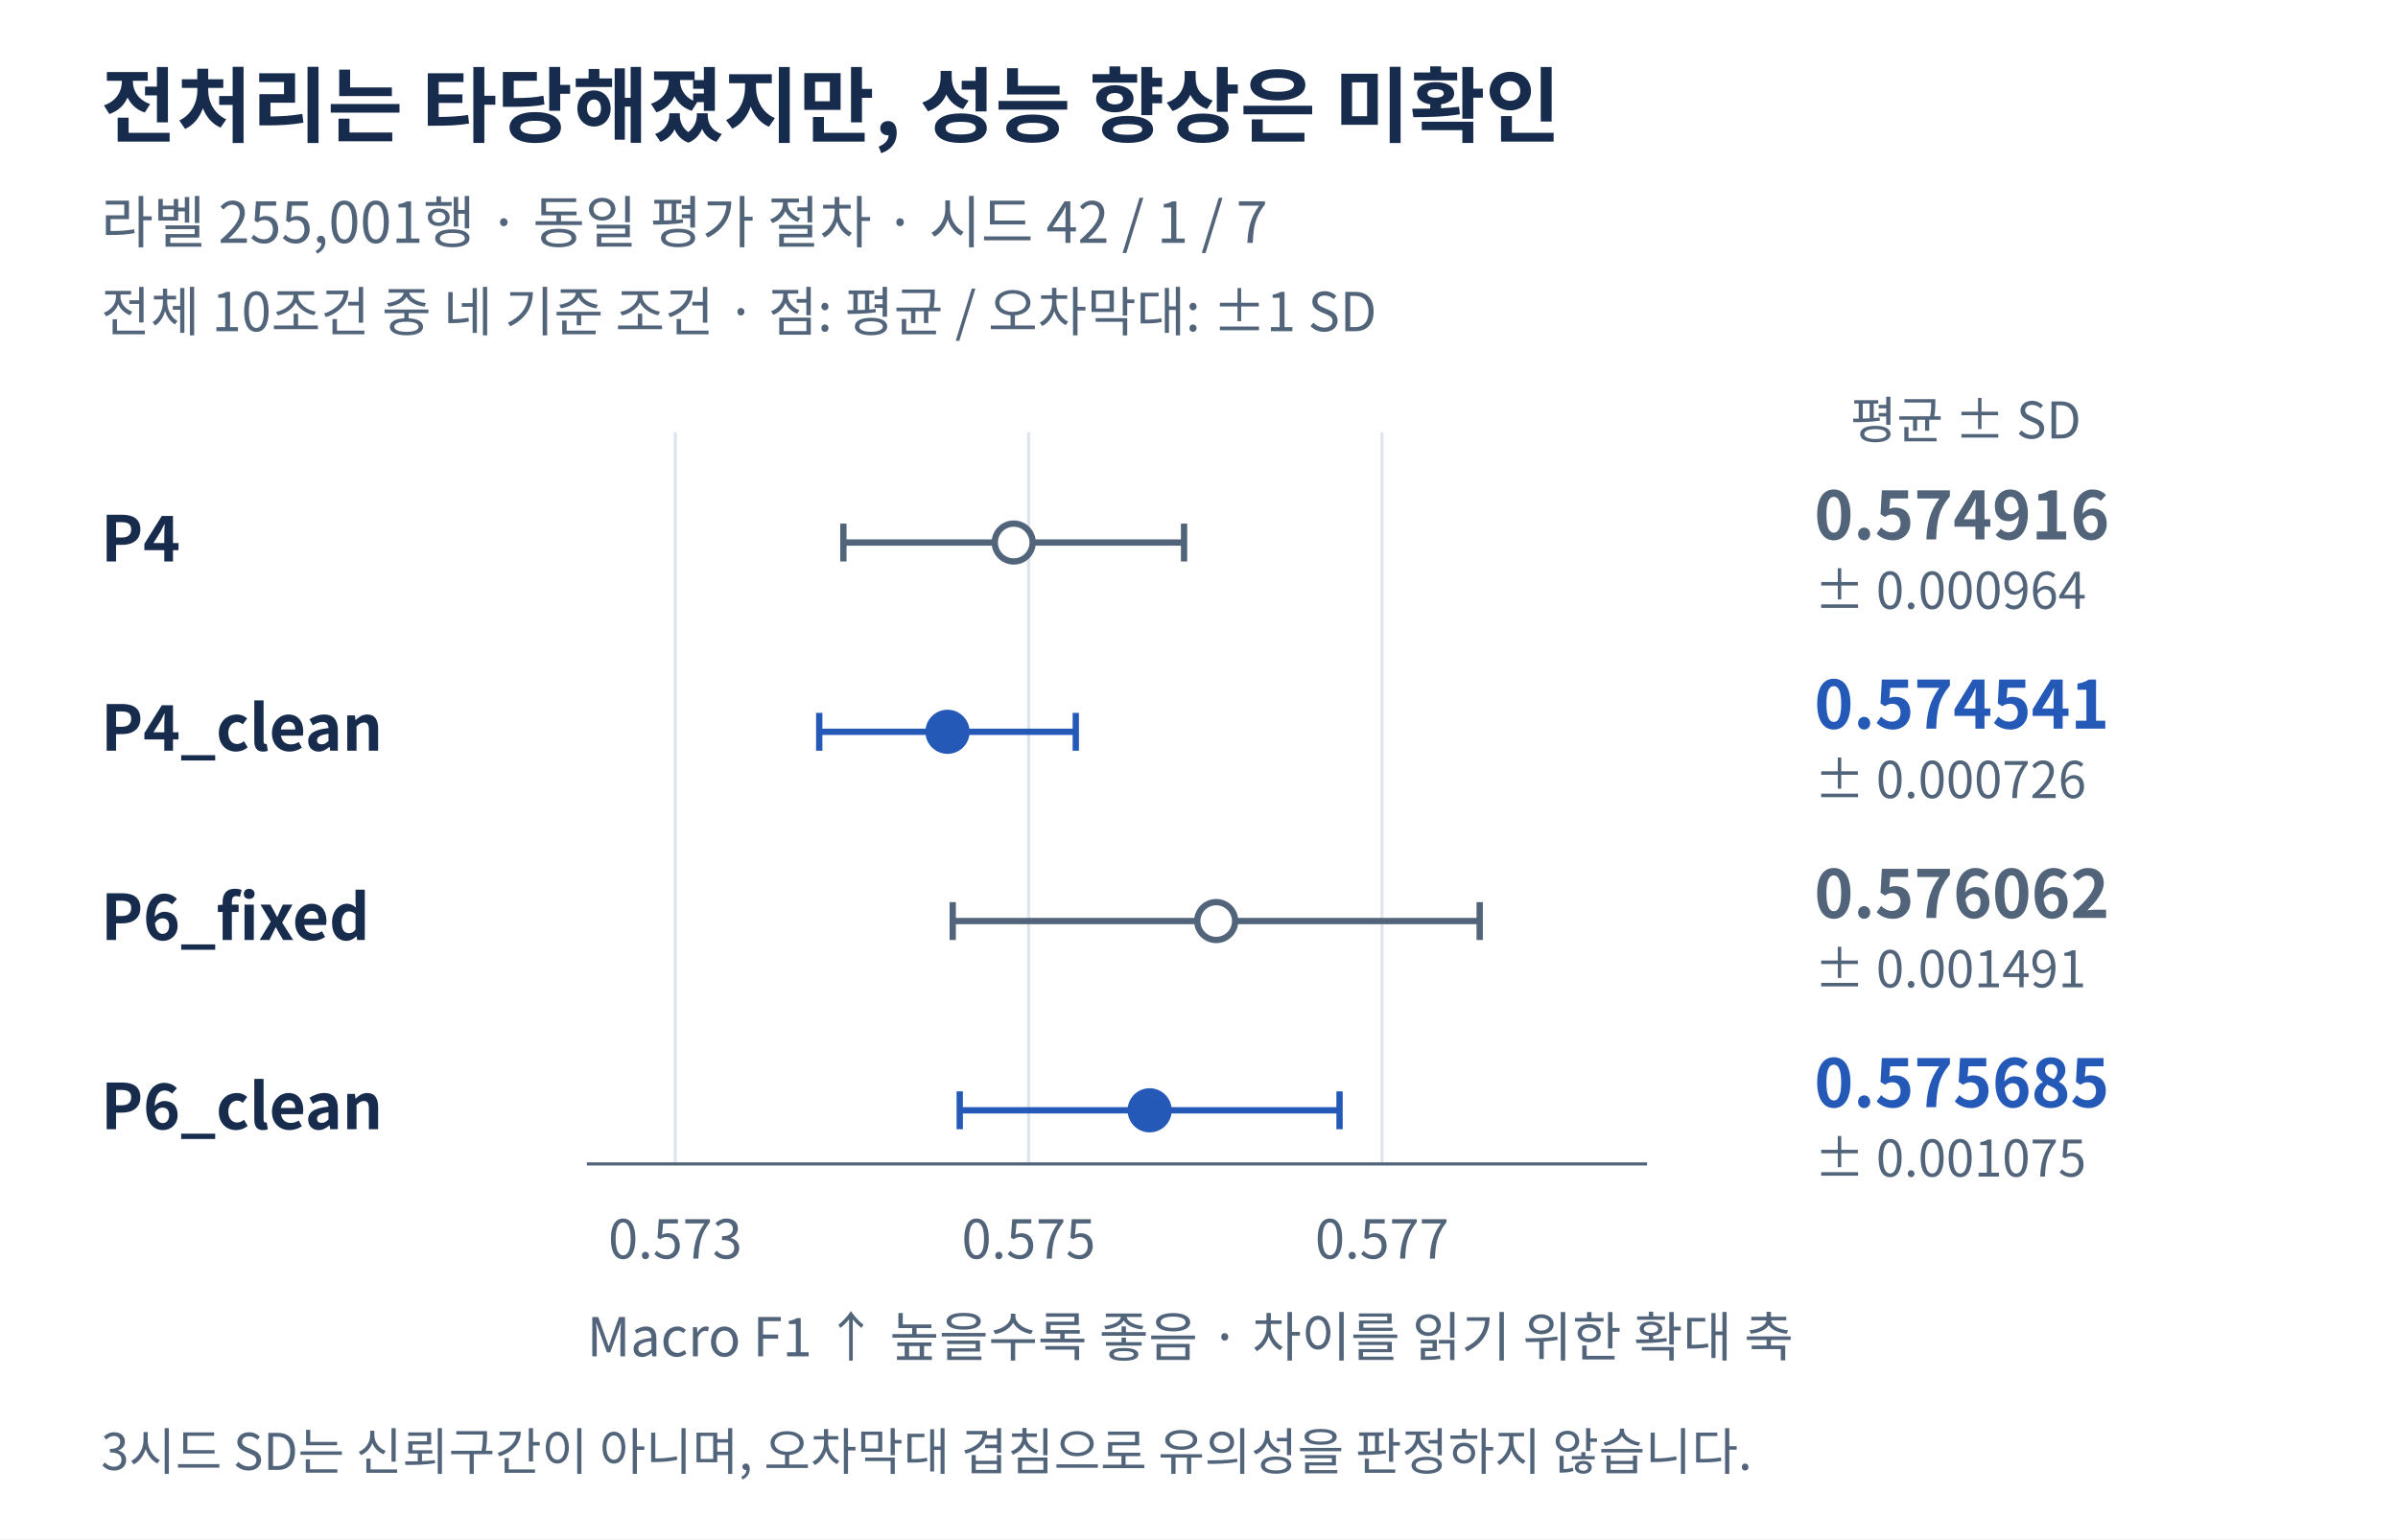
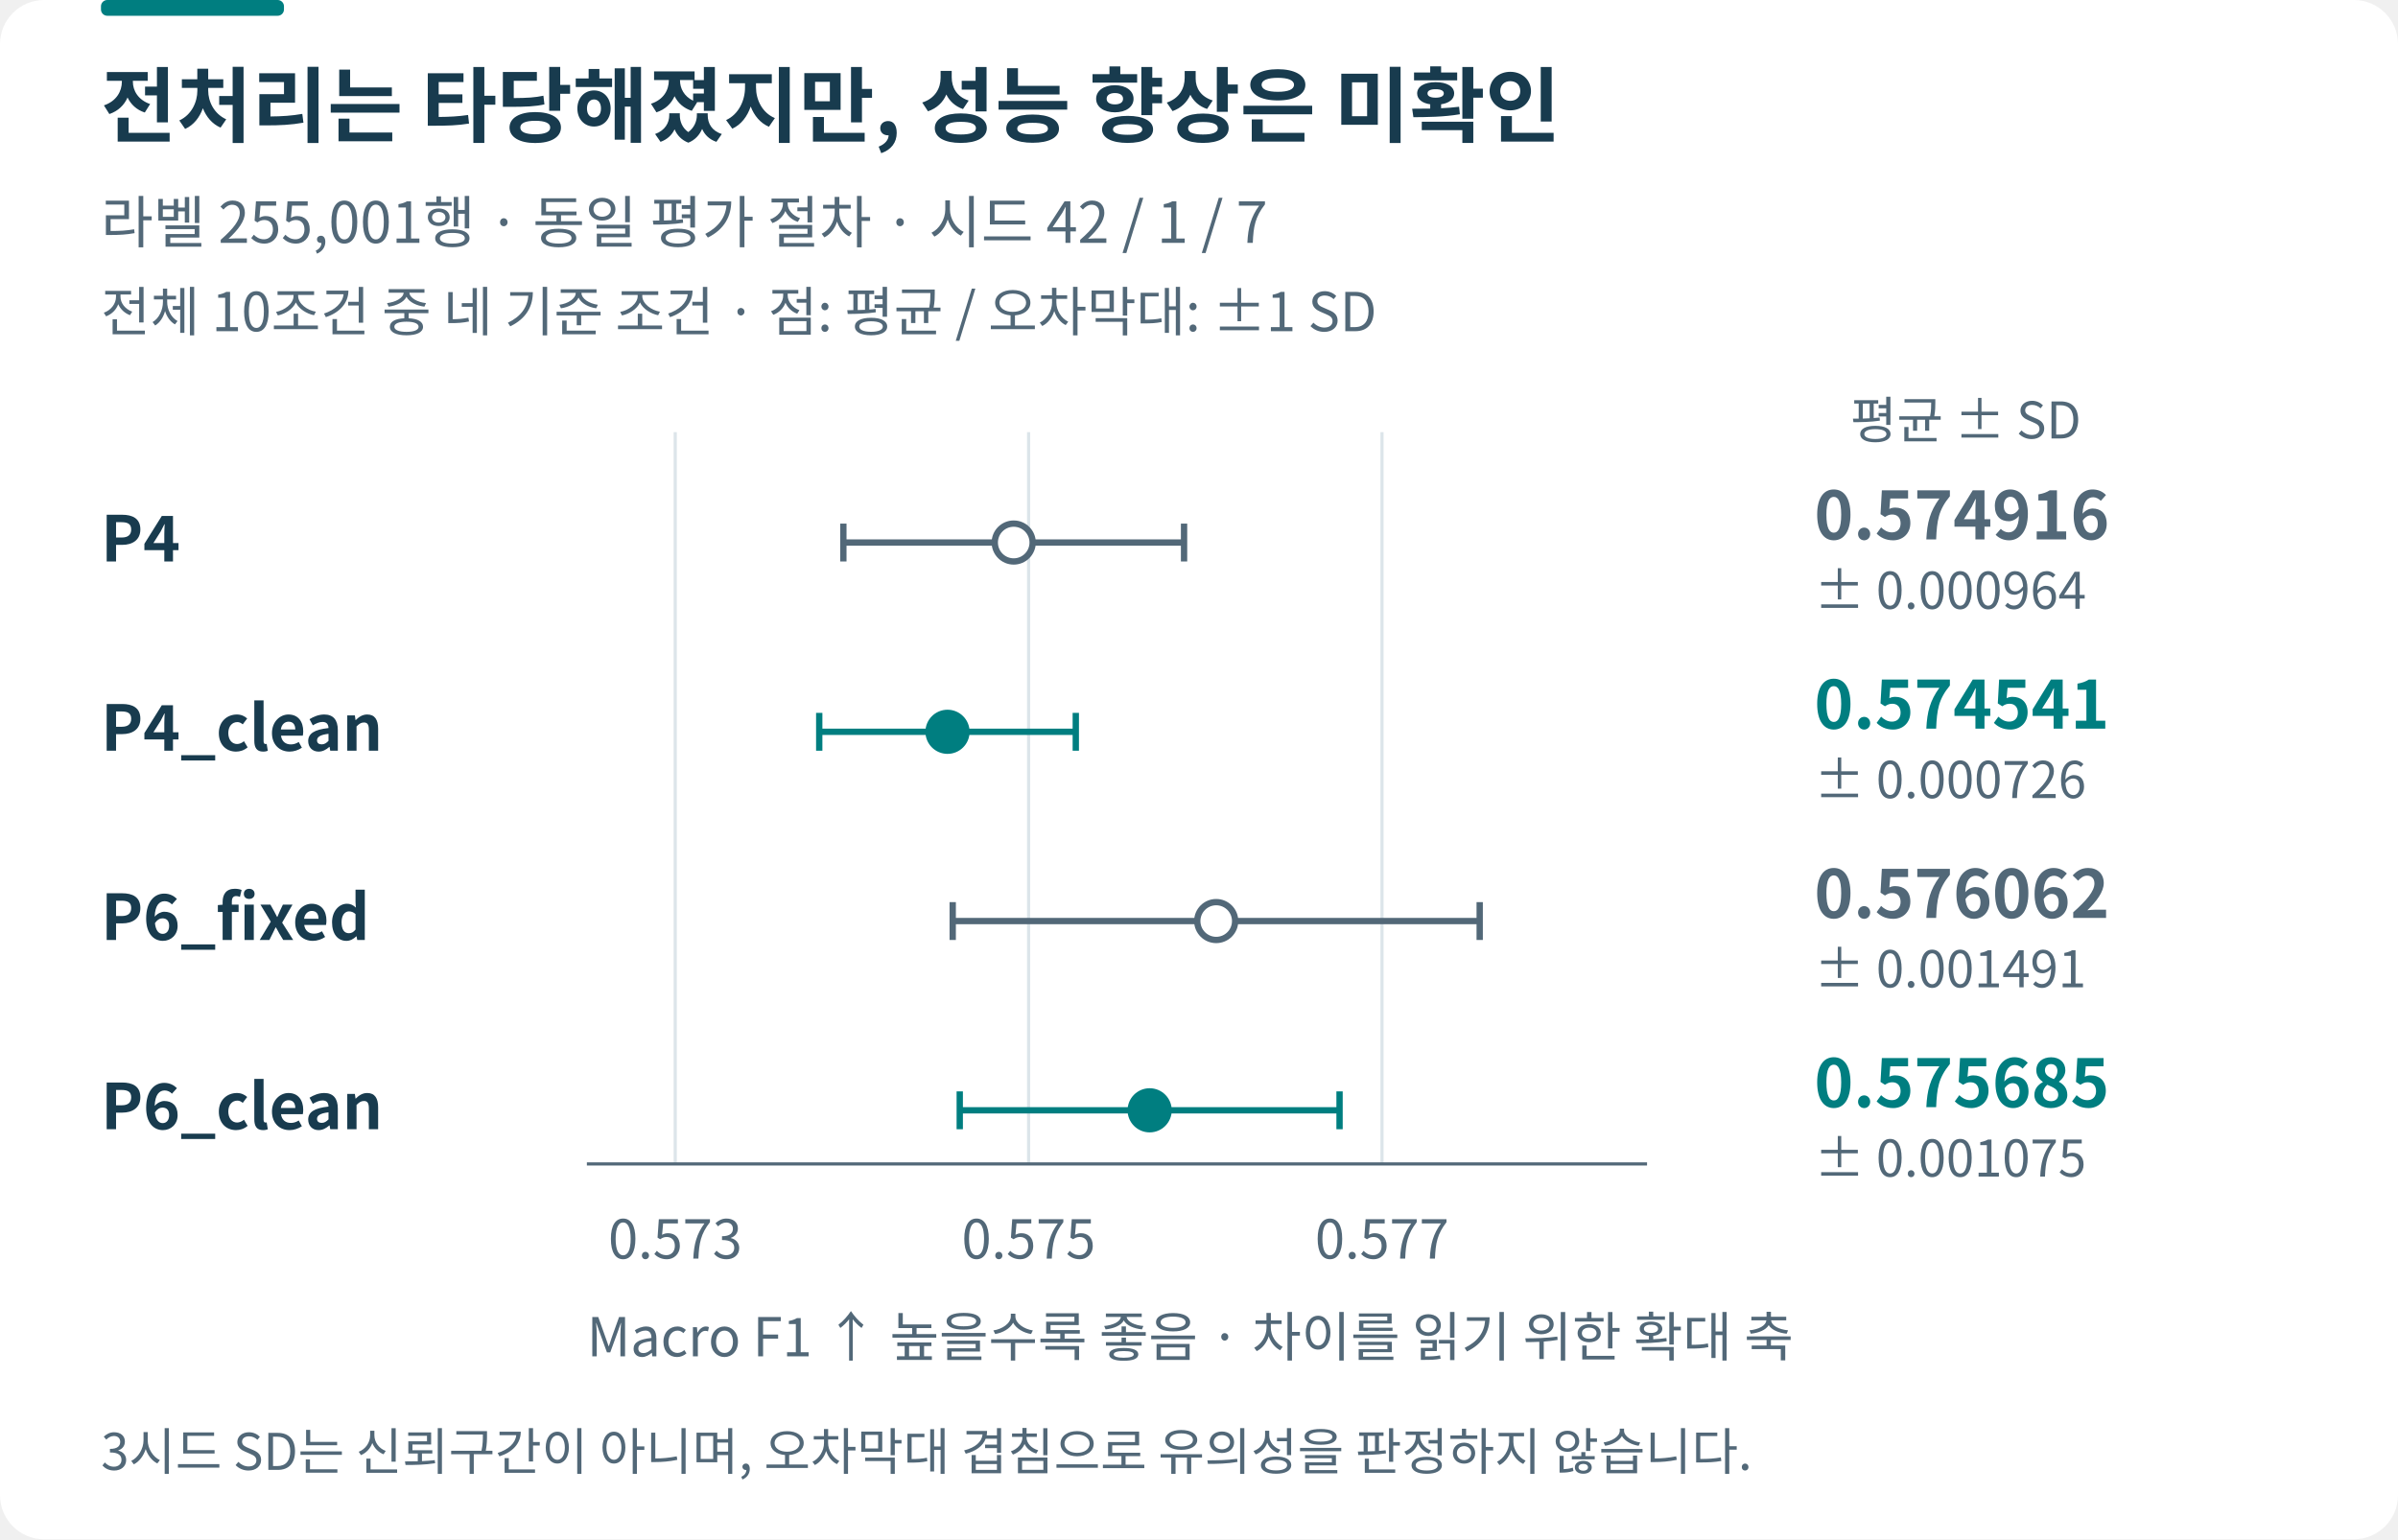
<svg xmlns="http://www.w3.org/2000/svg" width="760" height="488" viewBox="0 0 760 488" role="img" aria-labelledby="title desc">
  <style>text{font-family:"Noto Sans CJK KR","Malgun Gothic","Apple SD Gothic Neo",sans-serif;font-variant-numeric:tabular-nums}</style>
-   <rect width="760" height="488" fill="#FFFFFF" />
-   <text x="32.000" y="43.000" font-size="26" fill="#172B4D" font-weight="700" text-anchor="start">전처리는 타당해졌지만, 성능 향상은 미확인</text>
-   <text x="32.000" y="77.000" font-size="18" fill="#52647A" font-weight="400" text-anchor="start">라벨 255,001행 · 동일 평가 절차 · 시드 42 / 1 / 7</text>
-   <text x="32.000" y="105.000" font-size="17" fill="#52647A" font-weight="400" text-anchor="start">전체 10조건 중 네 기준 조건 · 점: 평균 / 오차막대: ±1 SD</text>
-   <line x1="214.000" y1="137.000" x2="214.000" y2="369.000" stroke="#DEE5EE" stroke-width="1" />
-   <text x="214.000" y="399.000" font-size="17" fill="#52647A" font-weight="400" text-anchor="middle">0.573</text>
-   <line x1="326.000" y1="137.000" x2="326.000" y2="369.000" stroke="#DEE5EE" stroke-width="1" />
-   <text x="326.000" y="399.000" font-size="17" fill="#52647A" font-weight="400" text-anchor="middle">0.575</text>
-   <line x1="438.000" y1="137.000" x2="438.000" y2="369.000" stroke="#DEE5EE" stroke-width="1" />
-   <text x="438.000" y="399.000" font-size="17" fill="#52647A" font-weight="400" text-anchor="middle">0.577</text>
-   <text x="623.000" y="139.000" font-size="16" fill="#52647A" font-weight="400" text-anchor="middle">평균 ± SD</text>
-   <text x="32.000" y="178.000" font-size="20" fill="#172B4D" font-weight="600" text-anchor="start">P4</text>
-   <line x1="267.288" y1="172.000" x2="375.266" y2="172.000" stroke="#52647A" stroke-width="2" />
-   <line x1="267.288" y1="166.000" x2="267.288" y2="178.000" stroke="#52647A" stroke-width="2" />
-   <line x1="375.266" y1="166.000" x2="375.266" y2="178.000" stroke="#52647A" stroke-width="2" />
-   <circle cx="321.277" cy="172.000" r="6" fill="#FFFFFF" stroke="#52647A" stroke-width="2" />
-   <text x="575.000" y="171.000" font-size="21" fill="#52647A" font-weight="600" text-anchor="start">0.574916</text>
-   <text x="575.000" y="193.000" font-size="16" fill="#52647A" font-weight="400" text-anchor="start">± 0.000964</text>
-   <text x="32.000" y="238.000" font-size="20" fill="#172B4D" font-weight="600" text-anchor="start">P4_clean</text>
-   <line x1="259.641" y1="232.000" x2="340.951" y2="232.000" stroke="#2459B8" stroke-width="2" />
-   <line x1="259.641" y1="226.000" x2="259.641" y2="238.000" stroke="#2459B8" stroke-width="2" />
-   <line x1="340.951" y1="226.000" x2="340.951" y2="238.000" stroke="#2459B8" stroke-width="2" />
-   <circle cx="300.296" cy="232.000" r="6" fill="#2459B8" stroke="#2459B8" stroke-width="2" />
-   <text x="575.000" y="231.000" font-size="21" fill="#2459B8" font-weight="600" text-anchor="start">0.574541</text>
-   <text x="575.000" y="253.000" font-size="16" fill="#52647A" font-weight="400" text-anchor="start">± 0.000726</text>
-   <text x="32.000" y="298.000" font-size="20" fill="#172B4D" font-weight="600" text-anchor="start">P6_fixed</text>
-   <line x1="301.946" y1="292.000" x2="468.960" y2="292.000" stroke="#52647A" stroke-width="2" />
-   <line x1="301.946" y1="286.000" x2="301.946" y2="298.000" stroke="#52647A" stroke-width="2" />
-   <line x1="468.960" y1="286.000" x2="468.960" y2="298.000" stroke="#52647A" stroke-width="2" />
-   <circle cx="385.453" cy="292.000" r="6" fill="#FFFFFF" stroke="#52647A" stroke-width="2" />
-   <text x="575.000" y="291.000" font-size="21" fill="#52647A" font-weight="600" text-anchor="start">0.576062</text>
-   <text x="575.000" y="313.000" font-size="16" fill="#52647A" font-weight="400" text-anchor="start">± 0.001491</text>
-   <text x="32.000" y="358.000" font-size="20" fill="#172B4D" font-weight="600" text-anchor="start">P6_clean</text>
-   <line x1="304.174" y1="352.000" x2="424.546" y2="352.000" stroke="#2459B8" stroke-width="2" />
-   <line x1="304.174" y1="346.000" x2="304.174" y2="358.000" stroke="#2459B8" stroke-width="2" />
-   <line x1="424.546" y1="346.000" x2="424.546" y2="358.000" stroke="#2459B8" stroke-width="2" />
-   <circle cx="364.360" cy="352.000" r="6" fill="#2459B8" stroke="#2459B8" stroke-width="2" />
-   <text x="575.000" y="351.000" font-size="21" fill="#2459B8" font-weight="600" text-anchor="start">0.575685</text>
-   <text x="575.000" y="373.000" font-size="16" fill="#52647A" font-weight="400" text-anchor="start">± 0.001075</text>
-   <line x1="186.000" y1="369.000" x2="522.000" y2="369.000" stroke="#52647A" stroke-width="1" />
-   <text x="186.000" y="430.000" font-size="17" fill="#52647A" font-weight="400" text-anchor="start">Macro F1 ↑ 높을수록 좋음 · 차이를 읽기 위한 확대 축</text>
-   <text x="32.000" y="466.000" font-size="16" fill="#52647A" font-weight="400" text-anchor="start">3시드 SD는 신뢰구간이 아니며, 오차막대 겹침으로 유의성을 판정하지 않습니다.</text>
+   <rect width="760" height="488" rx="14" fill="#FFFFFF" />
+   <rect x="32" width="58" height="5" rx="2" fill="#007E80" />
+   <text x="32.000" y="43.000" font-size="26" fill="#183B4E" font-weight="700" text-anchor="start">전처리는 타당해졌지만, 성능 향상은 미확인</text>
+   <text x="32.000" y="77.000" font-size="18" fill="#526878" font-weight="400" text-anchor="start">라벨 255,001행 · 동일 평가 절차 · 시드 42 / 1 / 7</text>
+   <text x="32.000" y="105.000" font-size="17" fill="#526878" font-weight="400" text-anchor="start">전체 10조건 중 네 기준 조건 · 점: 평균 / 오차막대: ±1 SD</text>
+   <line x1="214.000" y1="137.000" x2="214.000" y2="369.000" stroke="#DCE5EA" stroke-width="1" />
+   <text x="214.000" y="399.000" font-size="17" fill="#526878" font-weight="400" text-anchor="middle">0.573</text>
+   <line x1="326.000" y1="137.000" x2="326.000" y2="369.000" stroke="#DCE5EA" stroke-width="1" />
+   <text x="326.000" y="399.000" font-size="17" fill="#526878" font-weight="400" text-anchor="middle">0.575</text>
+   <line x1="438.000" y1="137.000" x2="438.000" y2="369.000" stroke="#DCE5EA" stroke-width="1" />
+   <text x="438.000" y="399.000" font-size="17" fill="#526878" font-weight="400" text-anchor="middle">0.577</text>
+   <text x="623.000" y="139.000" font-size="16" fill="#526878" font-weight="400" text-anchor="middle">평균 ± SD</text>
+   <text x="32.000" y="178.000" font-size="20" fill="#183B4E" font-weight="600" text-anchor="start">P4</text>
+   <line x1="267.288" y1="172.000" x2="375.266" y2="172.000" stroke="#526878" stroke-width="2" />
+   <line x1="267.288" y1="166.000" x2="267.288" y2="178.000" stroke="#526878" stroke-width="2" />
+   <line x1="375.266" y1="166.000" x2="375.266" y2="178.000" stroke="#526878" stroke-width="2" />
+   <circle cx="321.277" cy="172.000" r="6" fill="#FFFFFF" stroke="#526878" stroke-width="2" />
+   <text x="575.000" y="171.000" font-size="21" fill="#526878" font-weight="600" text-anchor="start">0.574916</text>
+   <text x="575.000" y="193.000" font-size="16" fill="#526878" font-weight="400" text-anchor="start">± 0.000964</text>
+   <text x="32.000" y="238.000" font-size="20" fill="#183B4E" font-weight="600" text-anchor="start">P4_clean</text>
+   <line x1="259.641" y1="232.000" x2="340.951" y2="232.000" stroke="#007E80" stroke-width="2" />
+   <line x1="259.641" y1="226.000" x2="259.641" y2="238.000" stroke="#007E80" stroke-width="2" />
+   <line x1="340.951" y1="226.000" x2="340.951" y2="238.000" stroke="#007E80" stroke-width="2" />
+   <circle cx="300.296" cy="232.000" r="6" fill="#007E80" stroke="#007E80" stroke-width="2" />
+   <text x="575.000" y="231.000" font-size="21" fill="#007E80" font-weight="600" text-anchor="start">0.574541</text>
+   <text x="575.000" y="253.000" font-size="16" fill="#526878" font-weight="400" text-anchor="start">± 0.000726</text>
+   <text x="32.000" y="298.000" font-size="20" fill="#183B4E" font-weight="600" text-anchor="start">P6_fixed</text>
+   <line x1="301.946" y1="292.000" x2="468.960" y2="292.000" stroke="#526878" stroke-width="2" />
+   <line x1="301.946" y1="286.000" x2="301.946" y2="298.000" stroke="#526878" stroke-width="2" />
+   <line x1="468.960" y1="286.000" x2="468.960" y2="298.000" stroke="#526878" stroke-width="2" />
+   <circle cx="385.453" cy="292.000" r="6" fill="#FFFFFF" stroke="#526878" stroke-width="2" />
+   <text x="575.000" y="291.000" font-size="21" fill="#526878" font-weight="600" text-anchor="start">0.576062</text>
+   <text x="575.000" y="313.000" font-size="16" fill="#526878" font-weight="400" text-anchor="start">± 0.001491</text>
+   <text x="32.000" y="358.000" font-size="20" fill="#183B4E" font-weight="600" text-anchor="start">P6_clean</text>
+   <line x1="304.174" y1="352.000" x2="424.546" y2="352.000" stroke="#007E80" stroke-width="2" />
+   <line x1="304.174" y1="346.000" x2="304.174" y2="358.000" stroke="#007E80" stroke-width="2" />
+   <line x1="424.546" y1="346.000" x2="424.546" y2="358.000" stroke="#007E80" stroke-width="2" />
+   <circle cx="364.360" cy="352.000" r="6" fill="#007E80" stroke="#007E80" stroke-width="2" />
+   <text x="575.000" y="351.000" font-size="21" fill="#007E80" font-weight="600" text-anchor="start">0.575685</text>
+   <text x="575.000" y="373.000" font-size="16" fill="#526878" font-weight="400" text-anchor="start">± 0.001075</text>
+   <line x1="186.000" y1="369.000" x2="522.000" y2="369.000" stroke="#526878" stroke-width="1" />
+   <text x="186.000" y="430.000" font-size="17" fill="#526878" font-weight="400" text-anchor="start">Macro F1 ↑ 높을수록 좋음 · 차이를 읽기 위한 확대 축</text>
+   <text x="32.000" y="466.000" font-size="16" fill="#526878" font-weight="400" text-anchor="start">3시드 SD는 신뢰구간이 아니며, 오차막대 겹침으로 유의성을 판정하지 않습니다.</text>
</svg>
